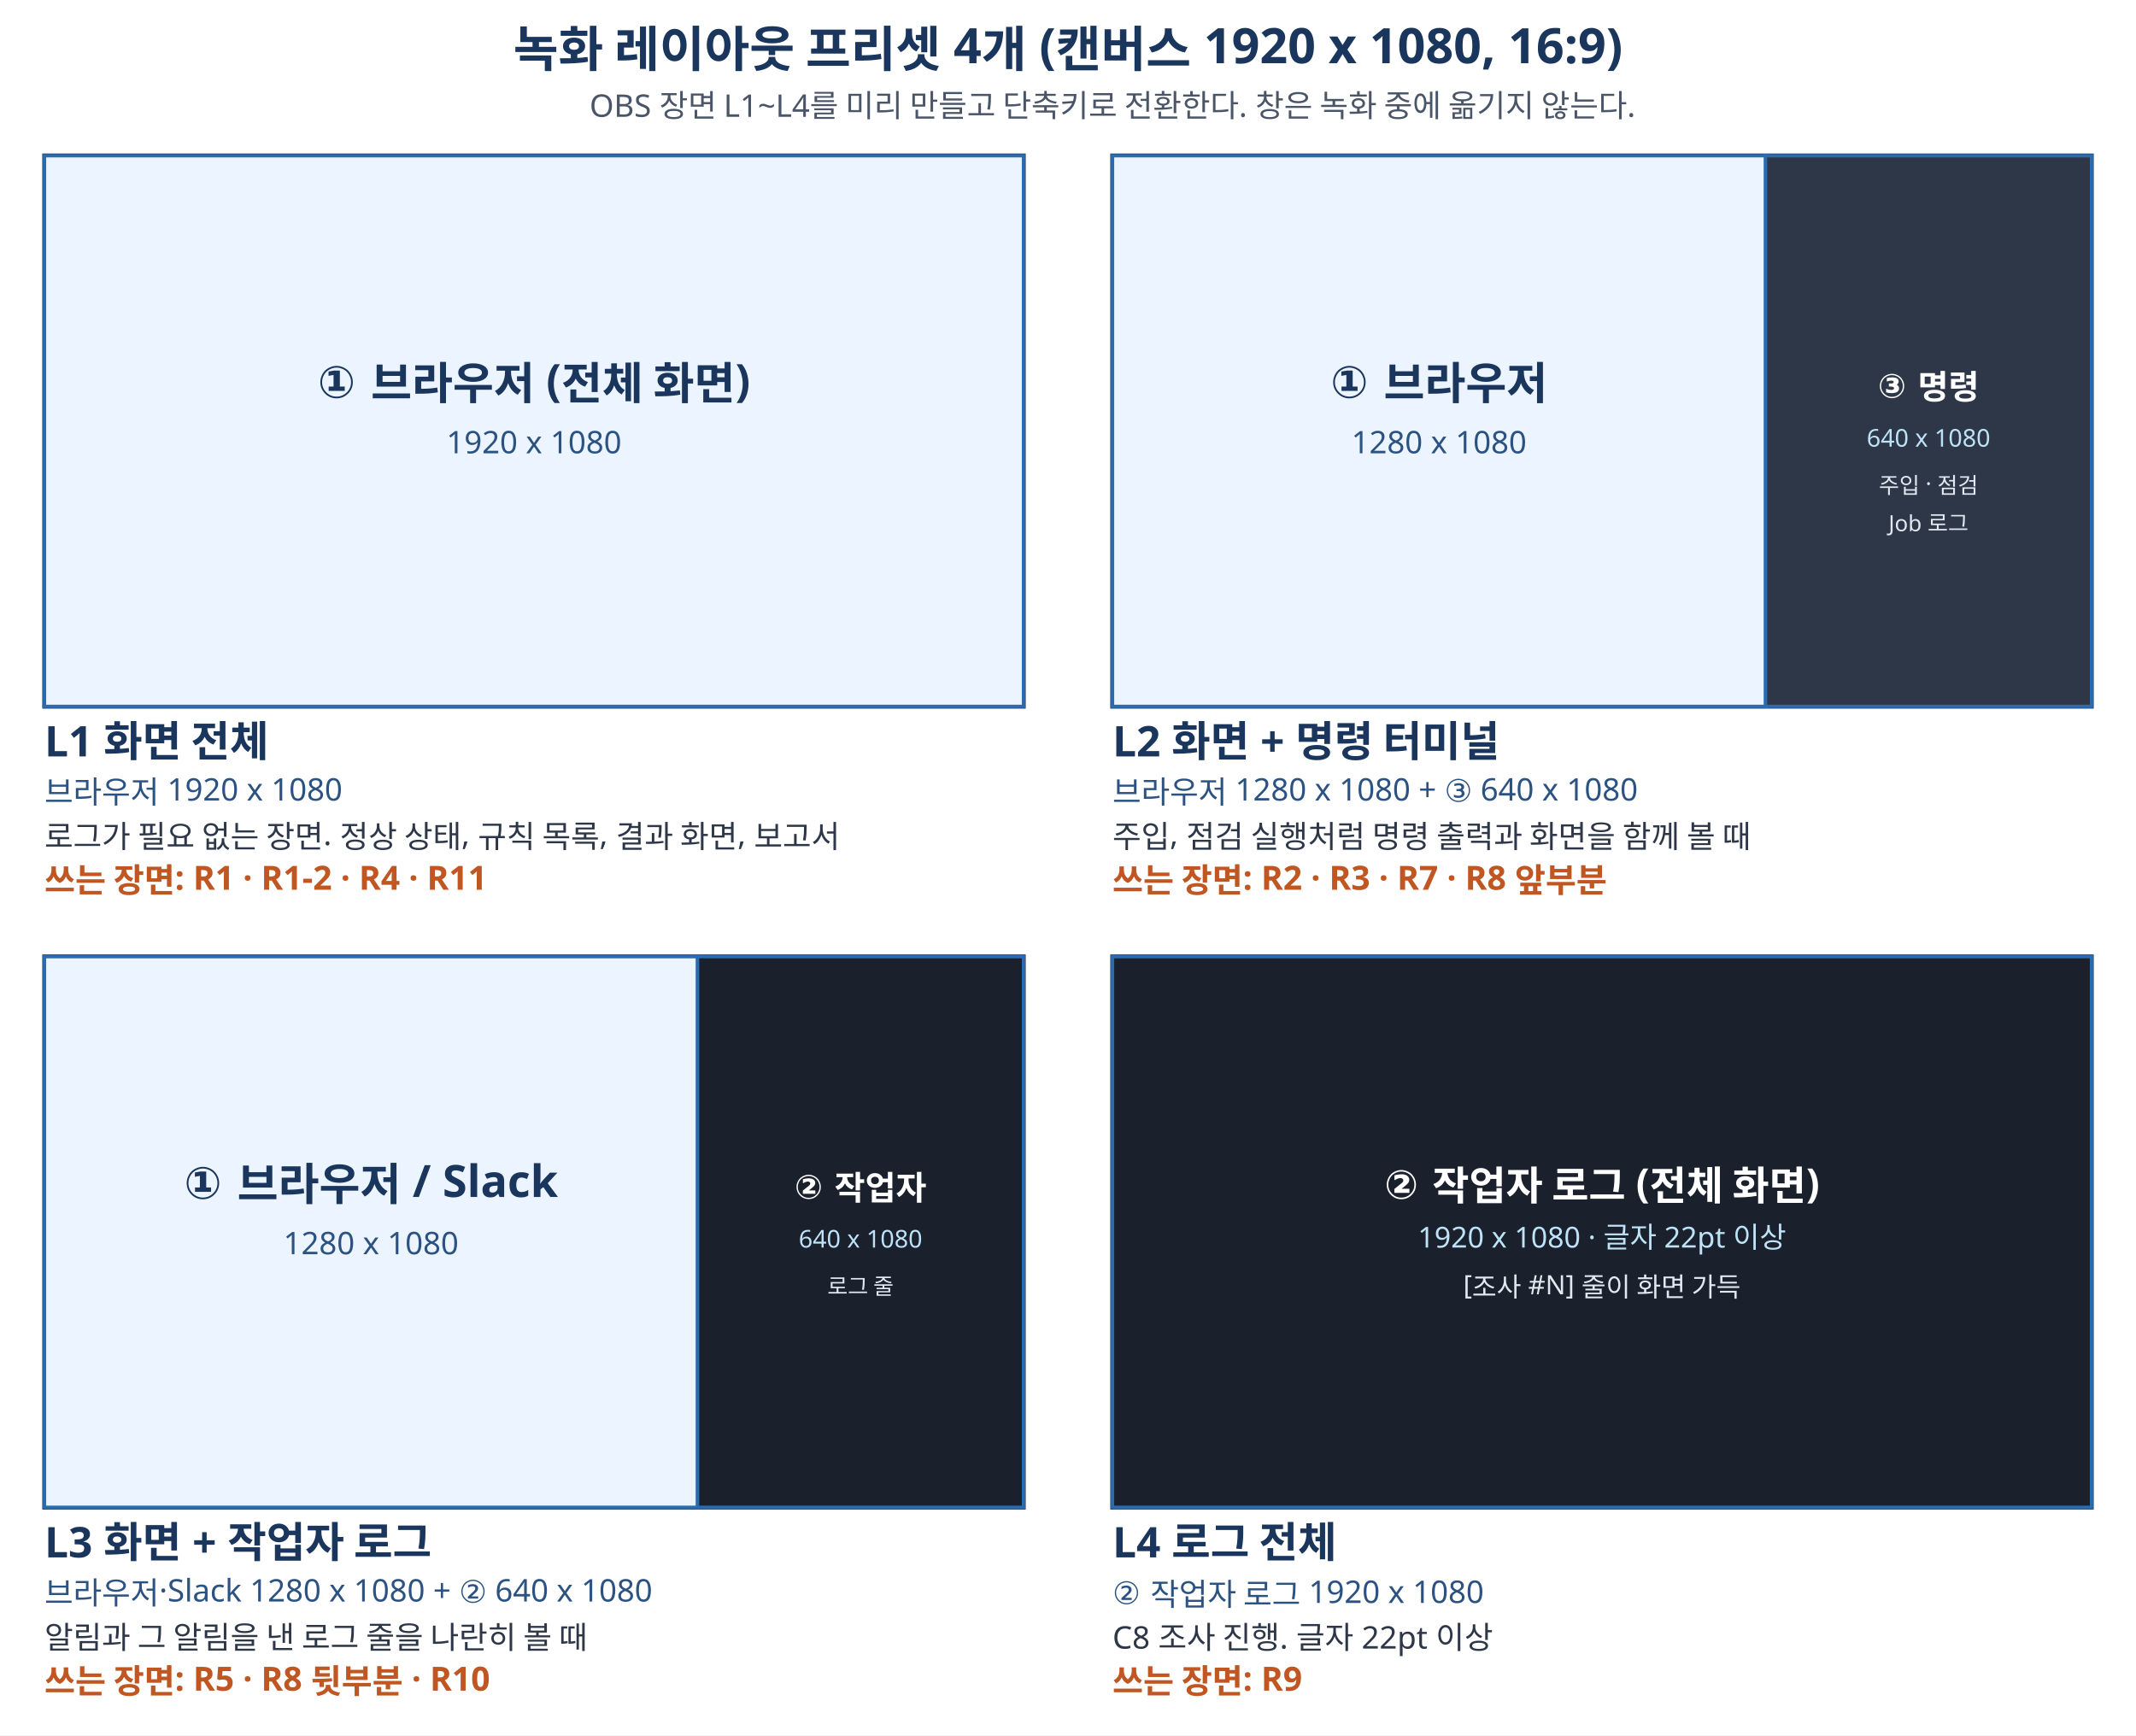
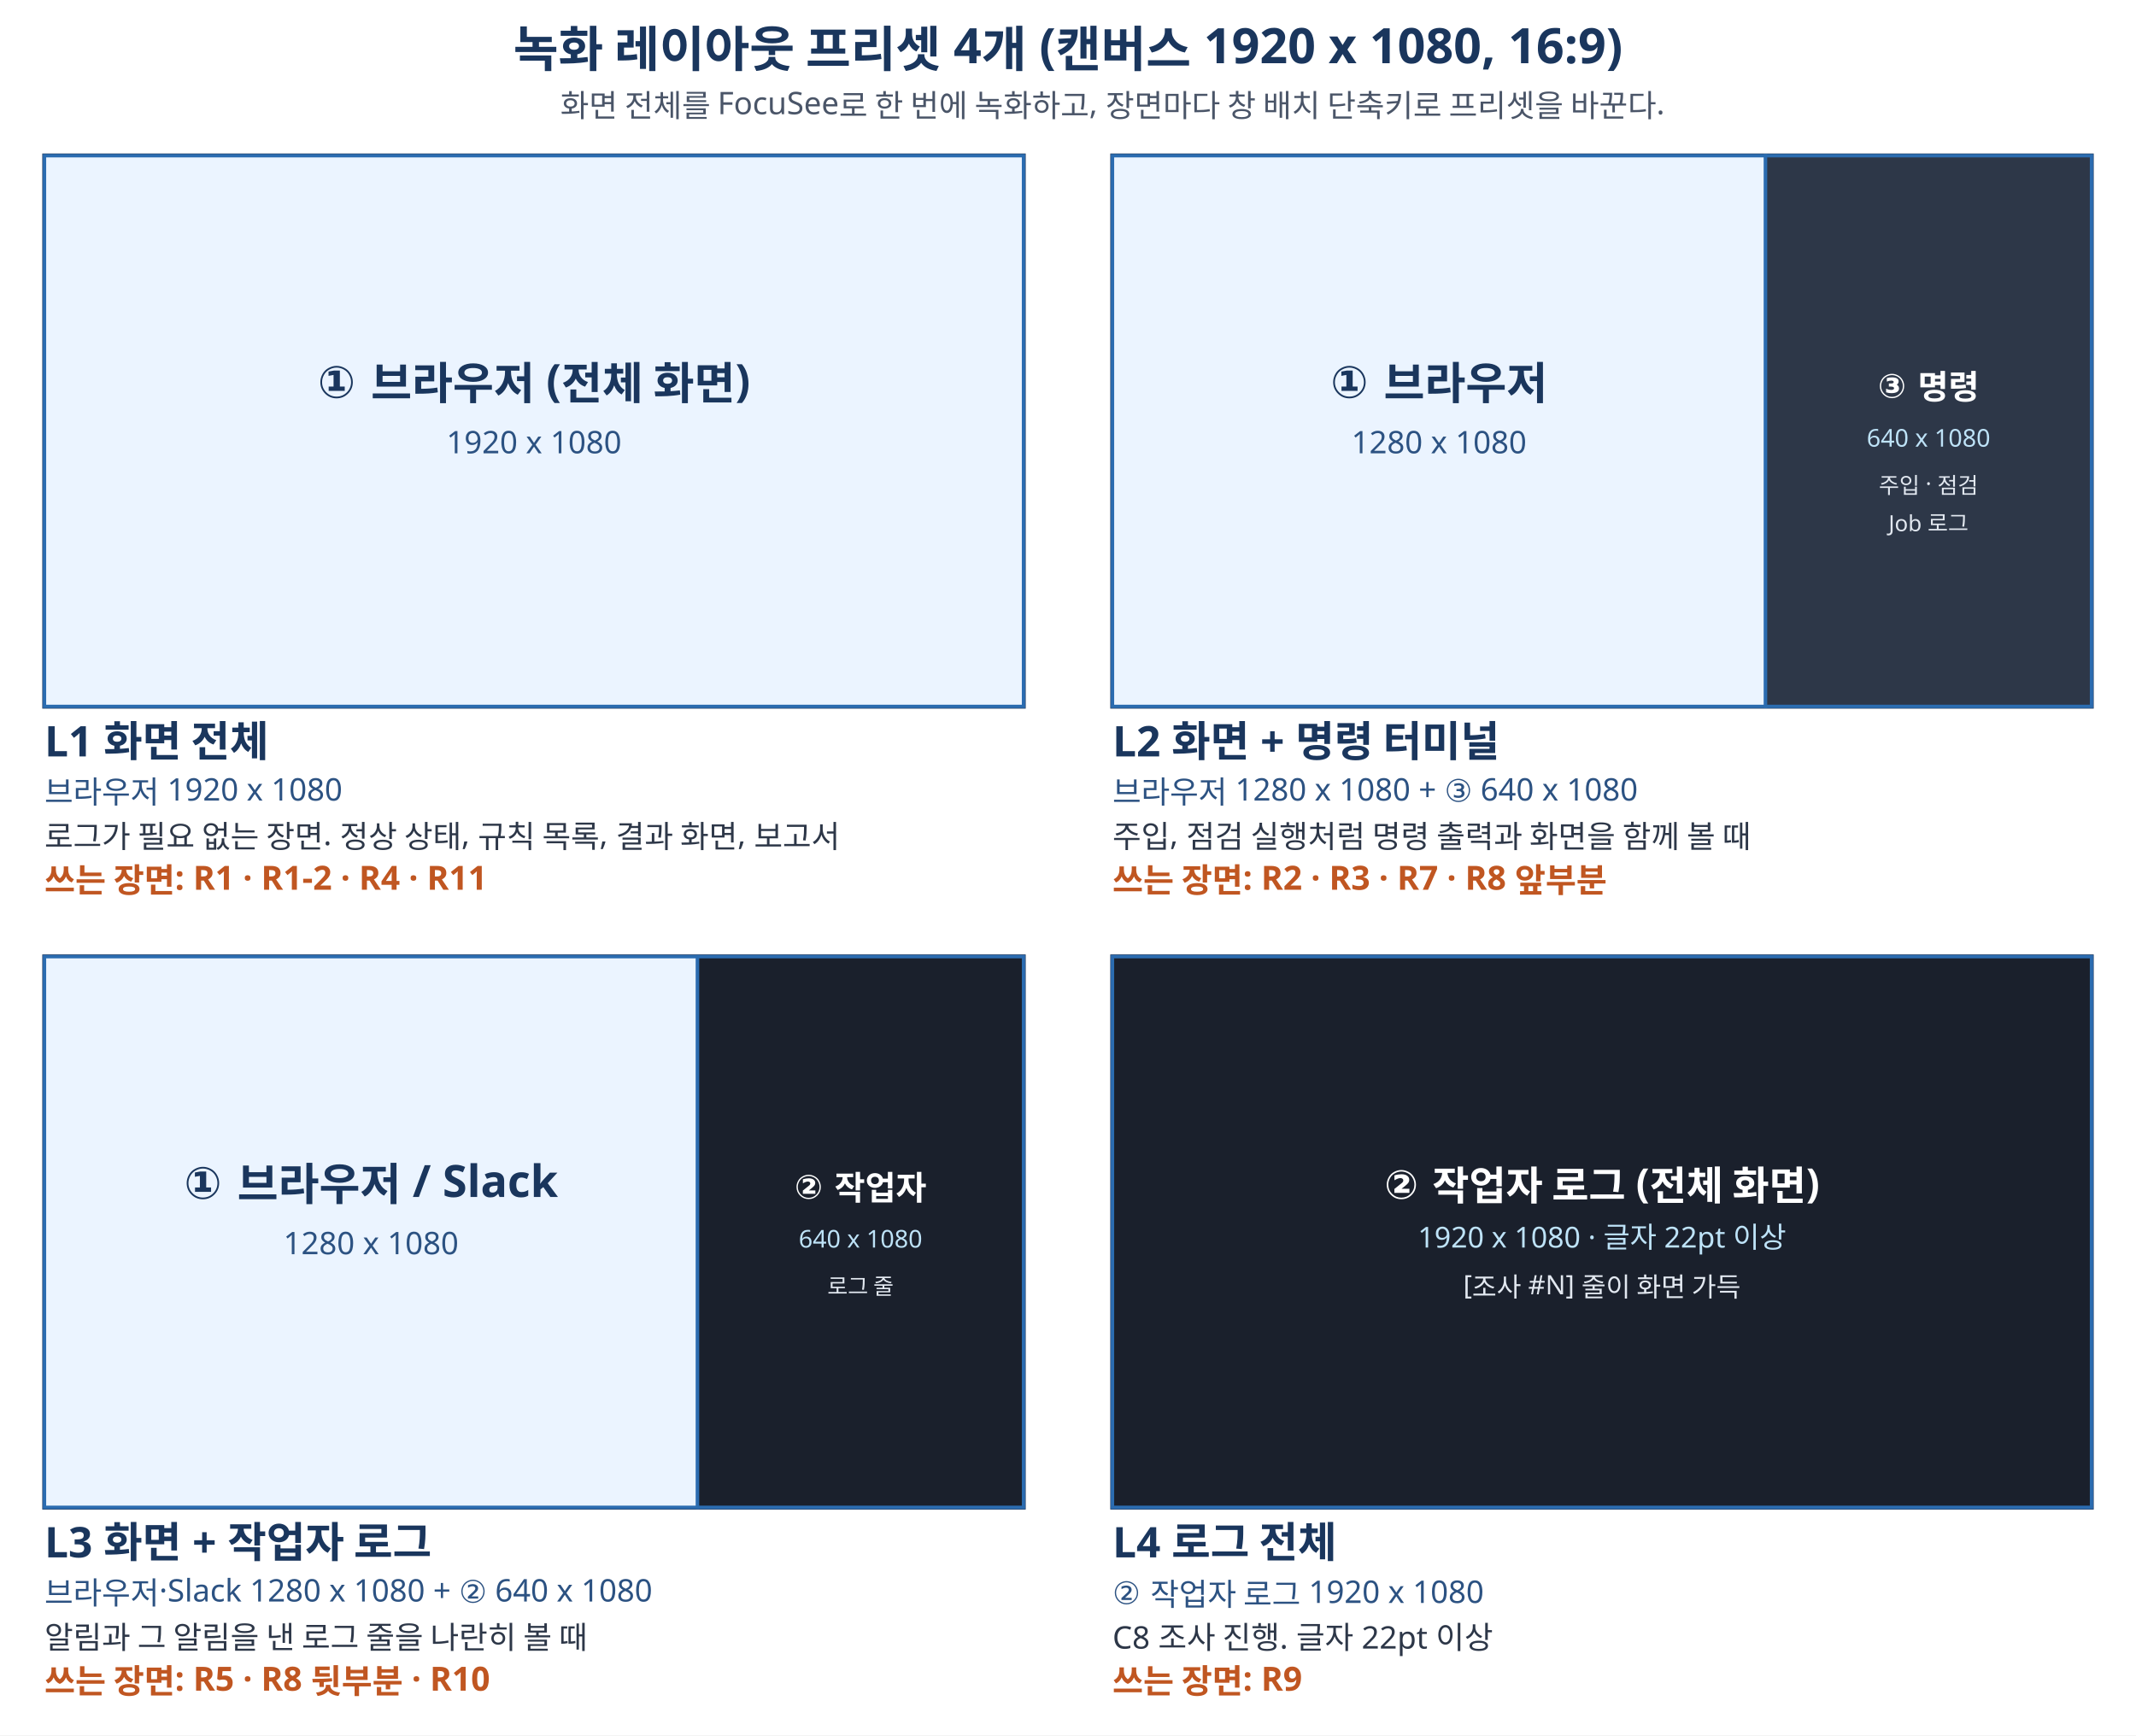
<svg xmlns="http://www.w3.org/2000/svg" viewBox="0 0 1920 1560" width="1920" height="1560" font-family="Apple SD Gothic Neo, Noto Sans KR, sans-serif">
  <rect width="1920" height="1560" fill="#ffffff" />
  <text x="960" y="60" font-size="44" font-weight="700" fill="#1A365D" text-anchor="middle">녹화 레이아웃 프리셋 4개 (캔버스 1920 x 1080, 16:9)</text>
-   <text x="1000" y="105" font-size="28" fill="#4A5568" text-anchor="middle">OBS 장면 L1~L4를 미리 만들고 단축키로 전환한다. 창은 녹화 중에 옮기지 않는다.</text>
+   <text x="1000" y="105" font-size="28" fill="#4A5568" text-anchor="middle">화면 전체를 FocuSee로 한 번에 녹화하고, 장면마다 창 배치 단축키로 프리셋을 바꾼다.</text>
  <g transform="translate(40,140)">
    <rect width="880" height="495" fill="#F7FAFC" stroke="#1A365D" stroke-width="4" />
    <rect x="0" y="0" width="880" height="495" fill="#EBF4FF" stroke="#2B6CB0" stroke-width="3" />
    <text x="440.0" y="217.5" font-size="40" font-weight="700" fill="#1A365D" text-anchor="middle">① 브라우저 (전체 화면)</text>
    <text x="440.0" y="267.5" font-size="28" fill="#2C5282" text-anchor="middle">1920 x 1080</text>
  </g>
  <text x="40" y="680" font-size="38" font-weight="700" fill="#1A365D">L1 화면 전체</text>
  <text x="40" y="722" font-size="28" fill="#2C5282">브라우저 1920 x 1080</text>
  <text x="40" y="762" font-size="28" fill="#2D3748">로그가 필요 없는 장면. 정상 상태, 규칙 목록, 결과 화면, 보고서</text>
  <text x="40" y="802" font-size="30" font-weight="700" fill="#C05621">쓰는 장면: R1 · R1-2 · R4 · R11</text>
  <g transform="translate(1000,140)">
    <rect width="880" height="495" fill="#F7FAFC" stroke="#1A365D" stroke-width="4" />
    <rect x="0" y="0" width="587" height="495" fill="#EBF4FF" stroke="#2B6CB0" stroke-width="3" />
    <text x="293.5" y="217.5" font-size="40" font-weight="700" fill="#1A365D" text-anchor="middle">① 브라우저</text>
    <text x="293.5" y="267.5" font-size="28" fill="#2C5282" text-anchor="middle">1280 x 1080</text>
    <rect x="587" y="0" width="293" height="495" fill="#2D3748" stroke="#2B6CB0" stroke-width="3" />
    <text x="733.5" y="217.5" font-size="30" font-weight="700" fill="#FFFFFF" text-anchor="middle">③ 명령</text>
    <text x="733.5" y="261.5" font-size="22" fill="#BEE3F8" text-anchor="middle">640 x 1080</text>
    <text x="733.5" y="303.5" font-size="20" fill="#E2E8F0" text-anchor="middle">주입 · 점검</text>
    <text x="733.5" y="337.5" font-size="20" fill="#E2E8F0" text-anchor="middle">Job 로그</text>
  </g>
  <text x="1000" y="680" font-size="38" font-weight="700" fill="#1A365D">L2 화면 + 명령 터미널</text>
  <text x="1000" y="722" font-size="28" fill="#2C5282">브라우저 1280 x 1080 + ③ 640 x 1080</text>
  <text x="1000" y="762" font-size="28" fill="#2D3748">주입, 점검 실행처럼 명령 출력과 화면을 함께 볼 때</text>
  <text x="1000" y="802" font-size="30" font-weight="700" fill="#C05621">쓰는 장면: R2 · R3 · R7 · R8 앞부분</text>
  <g transform="translate(40,860)">
    <rect width="880" height="495" fill="#F7FAFC" stroke="#1A365D" stroke-width="4" />
    <rect x="0" y="0" width="587" height="495" fill="#EBF4FF" stroke="#2B6CB0" stroke-width="3" />
    <text x="293.5" y="217.5" font-size="40" font-weight="700" fill="#1A365D" text-anchor="middle">① 브라우저 / Slack</text>
    <text x="293.5" y="267.5" font-size="28" fill="#2C5282" text-anchor="middle">1280 x 1080</text>
    <rect x="587" y="0" width="293" height="495" fill="#1A202C" stroke="#2B6CB0" stroke-width="3" />
    <text x="733.5" y="217.5" font-size="30" font-weight="700" fill="#FFFFFF" text-anchor="middle">② 작업자</text>
    <text x="733.5" y="261.5" font-size="22" fill="#BEE3F8" text-anchor="middle">640 x 1080</text>
    <text x="733.5" y="303.5" font-size="20" fill="#E2E8F0" text-anchor="middle">로그 줄</text>
  </g>
  <text x="40" y="1400" font-size="38" font-weight="700" fill="#1A365D">L3 화면 + 작업자 로그</text>
  <text x="40" y="1442" font-size="28" fill="#2C5282">브라우저·Slack 1280 x 1080 + ② 640 x 1080</text>
  <text x="40" y="1482" font-size="28" fill="#2D3748">알림과 그 알림을 낸 로그 줄을 나란히 볼 때</text>
  <text x="40" y="1522" font-size="30" font-weight="700" fill="#C05621">쓰는 장면: R5 · R8 뒷부분 · R10</text>
  <g transform="translate(1000,860)">
    <rect width="880" height="495" fill="#F7FAFC" stroke="#1A365D" stroke-width="4" />
    <rect x="0" y="0" width="880" height="495" fill="#1A202C" stroke="#2B6CB0" stroke-width="3" />
    <text x="440.0" y="217.5" font-size="36" font-weight="700" fill="#FFFFFF" text-anchor="middle">② 작업자 로그 (전체 화면)</text>
    <text x="440.0" y="261.5" font-size="26" fill="#BEE3F8" text-anchor="middle">1920 x 1080 · 글자 22pt 이상</text>
    <text x="440.0" y="303.5" font-size="24" fill="#E2E8F0" text-anchor="middle">[조사 #N] 줄이 화면 가득</text>
  </g>
  <text x="1000" y="1400" font-size="38" font-weight="700" fill="#1A365D">L4 로그 전체</text>
  <text x="1000" y="1442" font-size="28" fill="#2C5282">② 작업자 로그 1920 x 1080</text>
  <text x="1000" y="1482" font-size="28" fill="#2D3748">C8 조사 진행. 글자 22pt 이상</text>
  <text x="1000" y="1522" font-size="30" font-weight="700" fill="#C05621">쓰는 장면: R9</text>
</svg>
